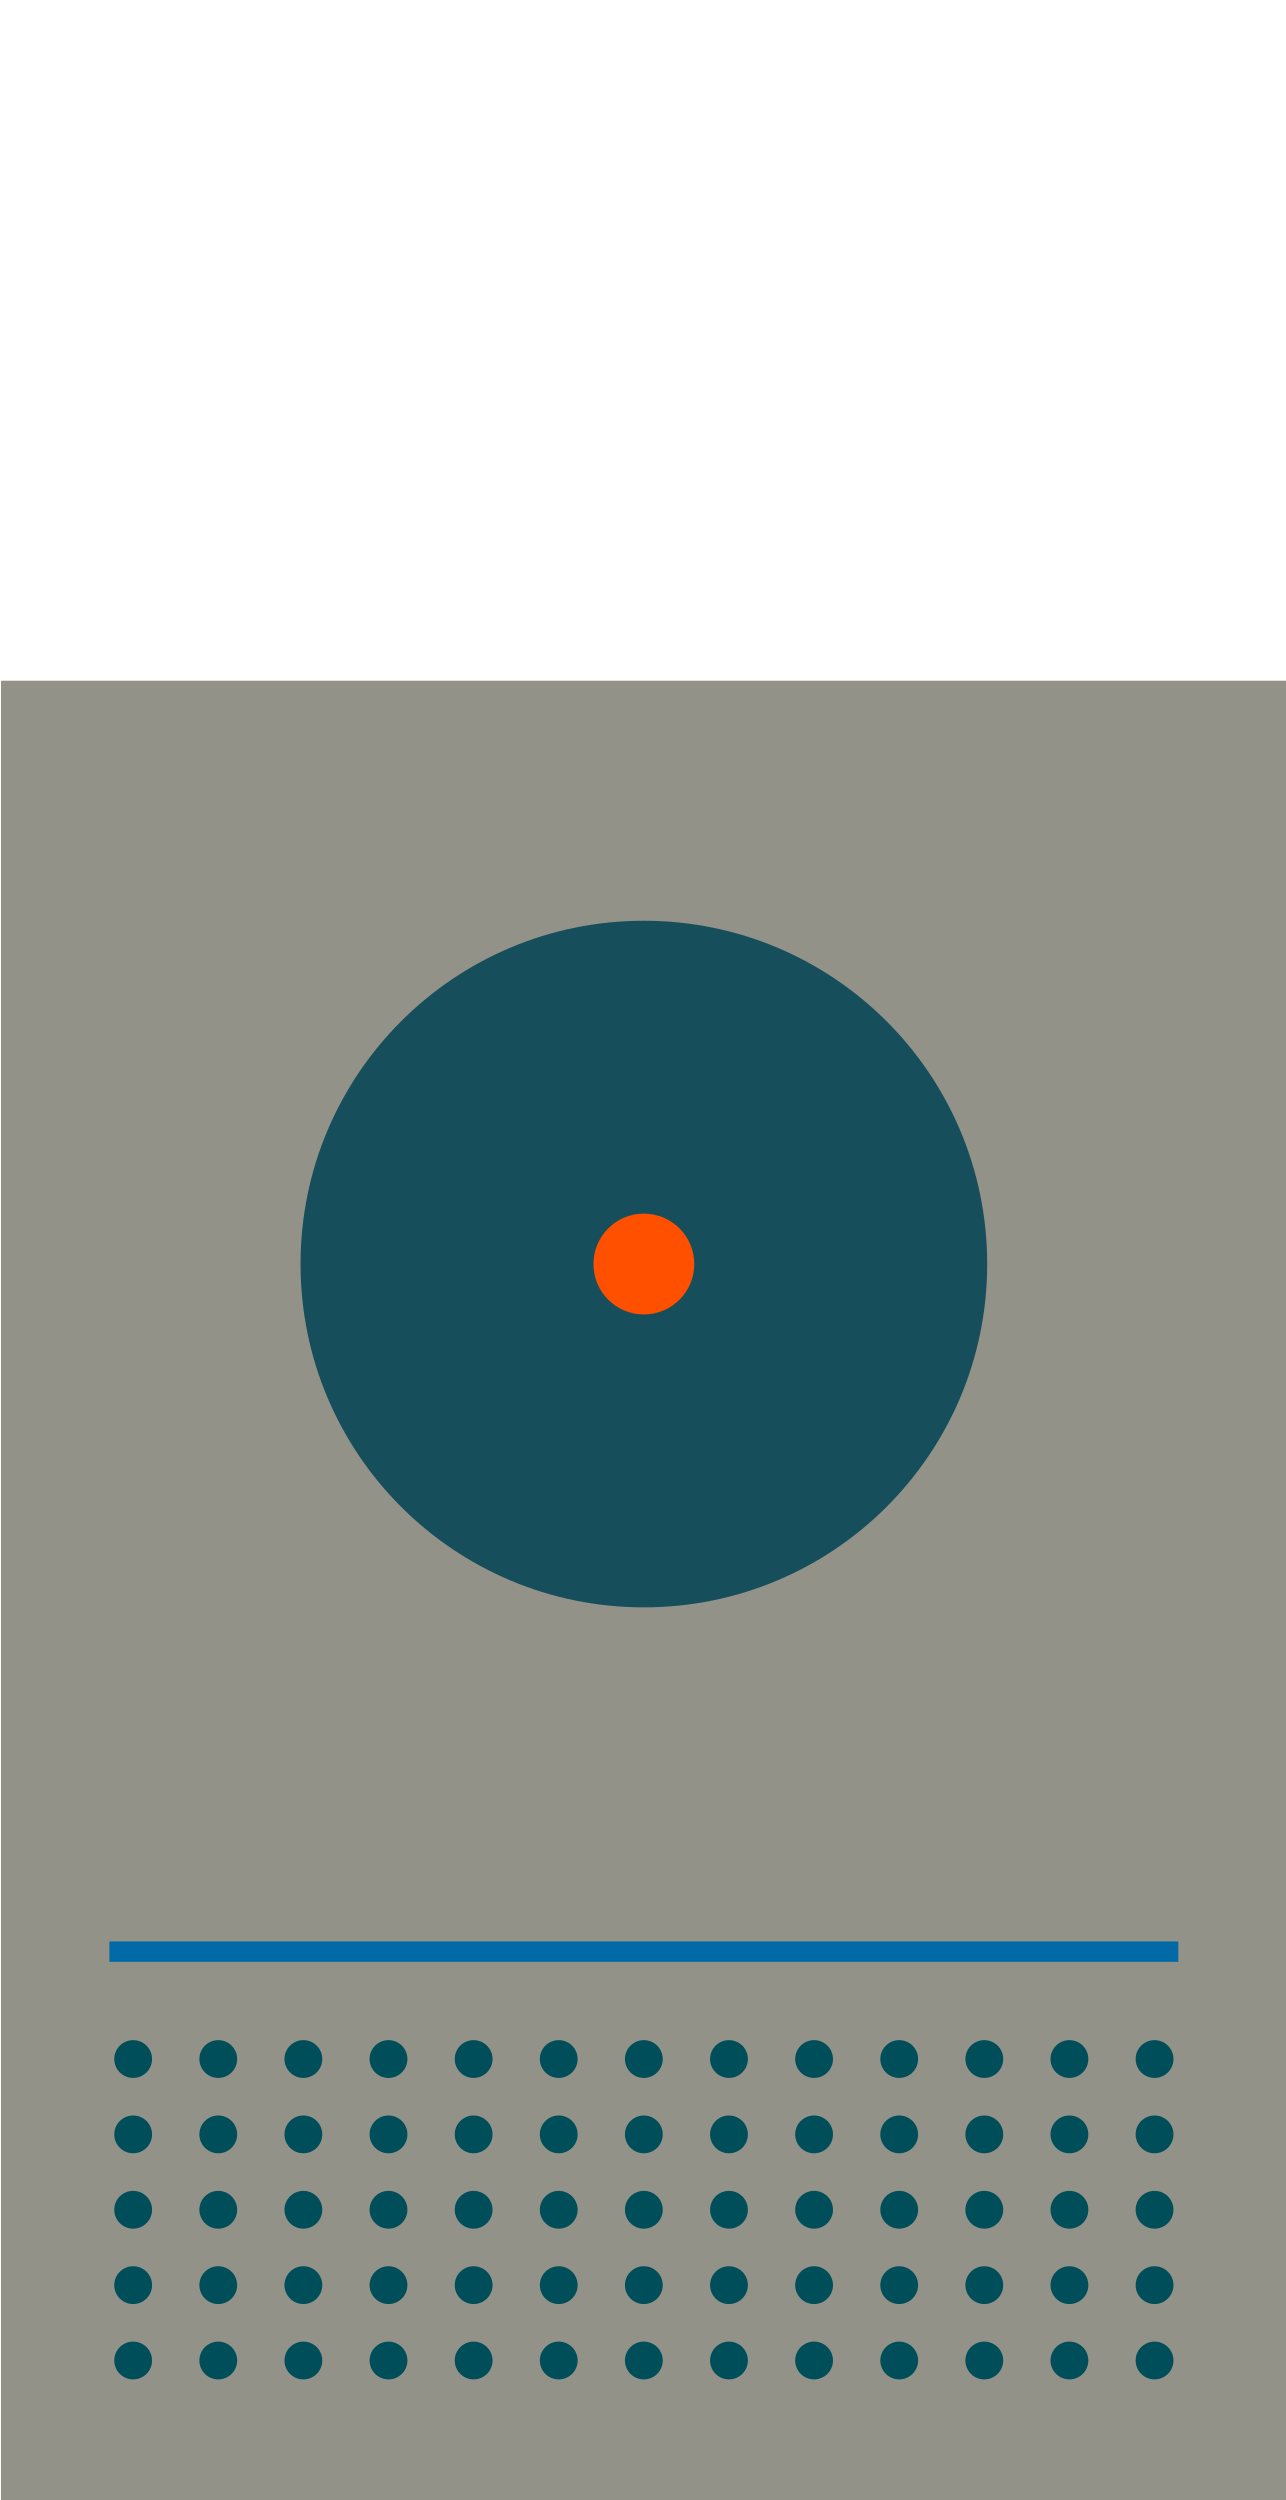
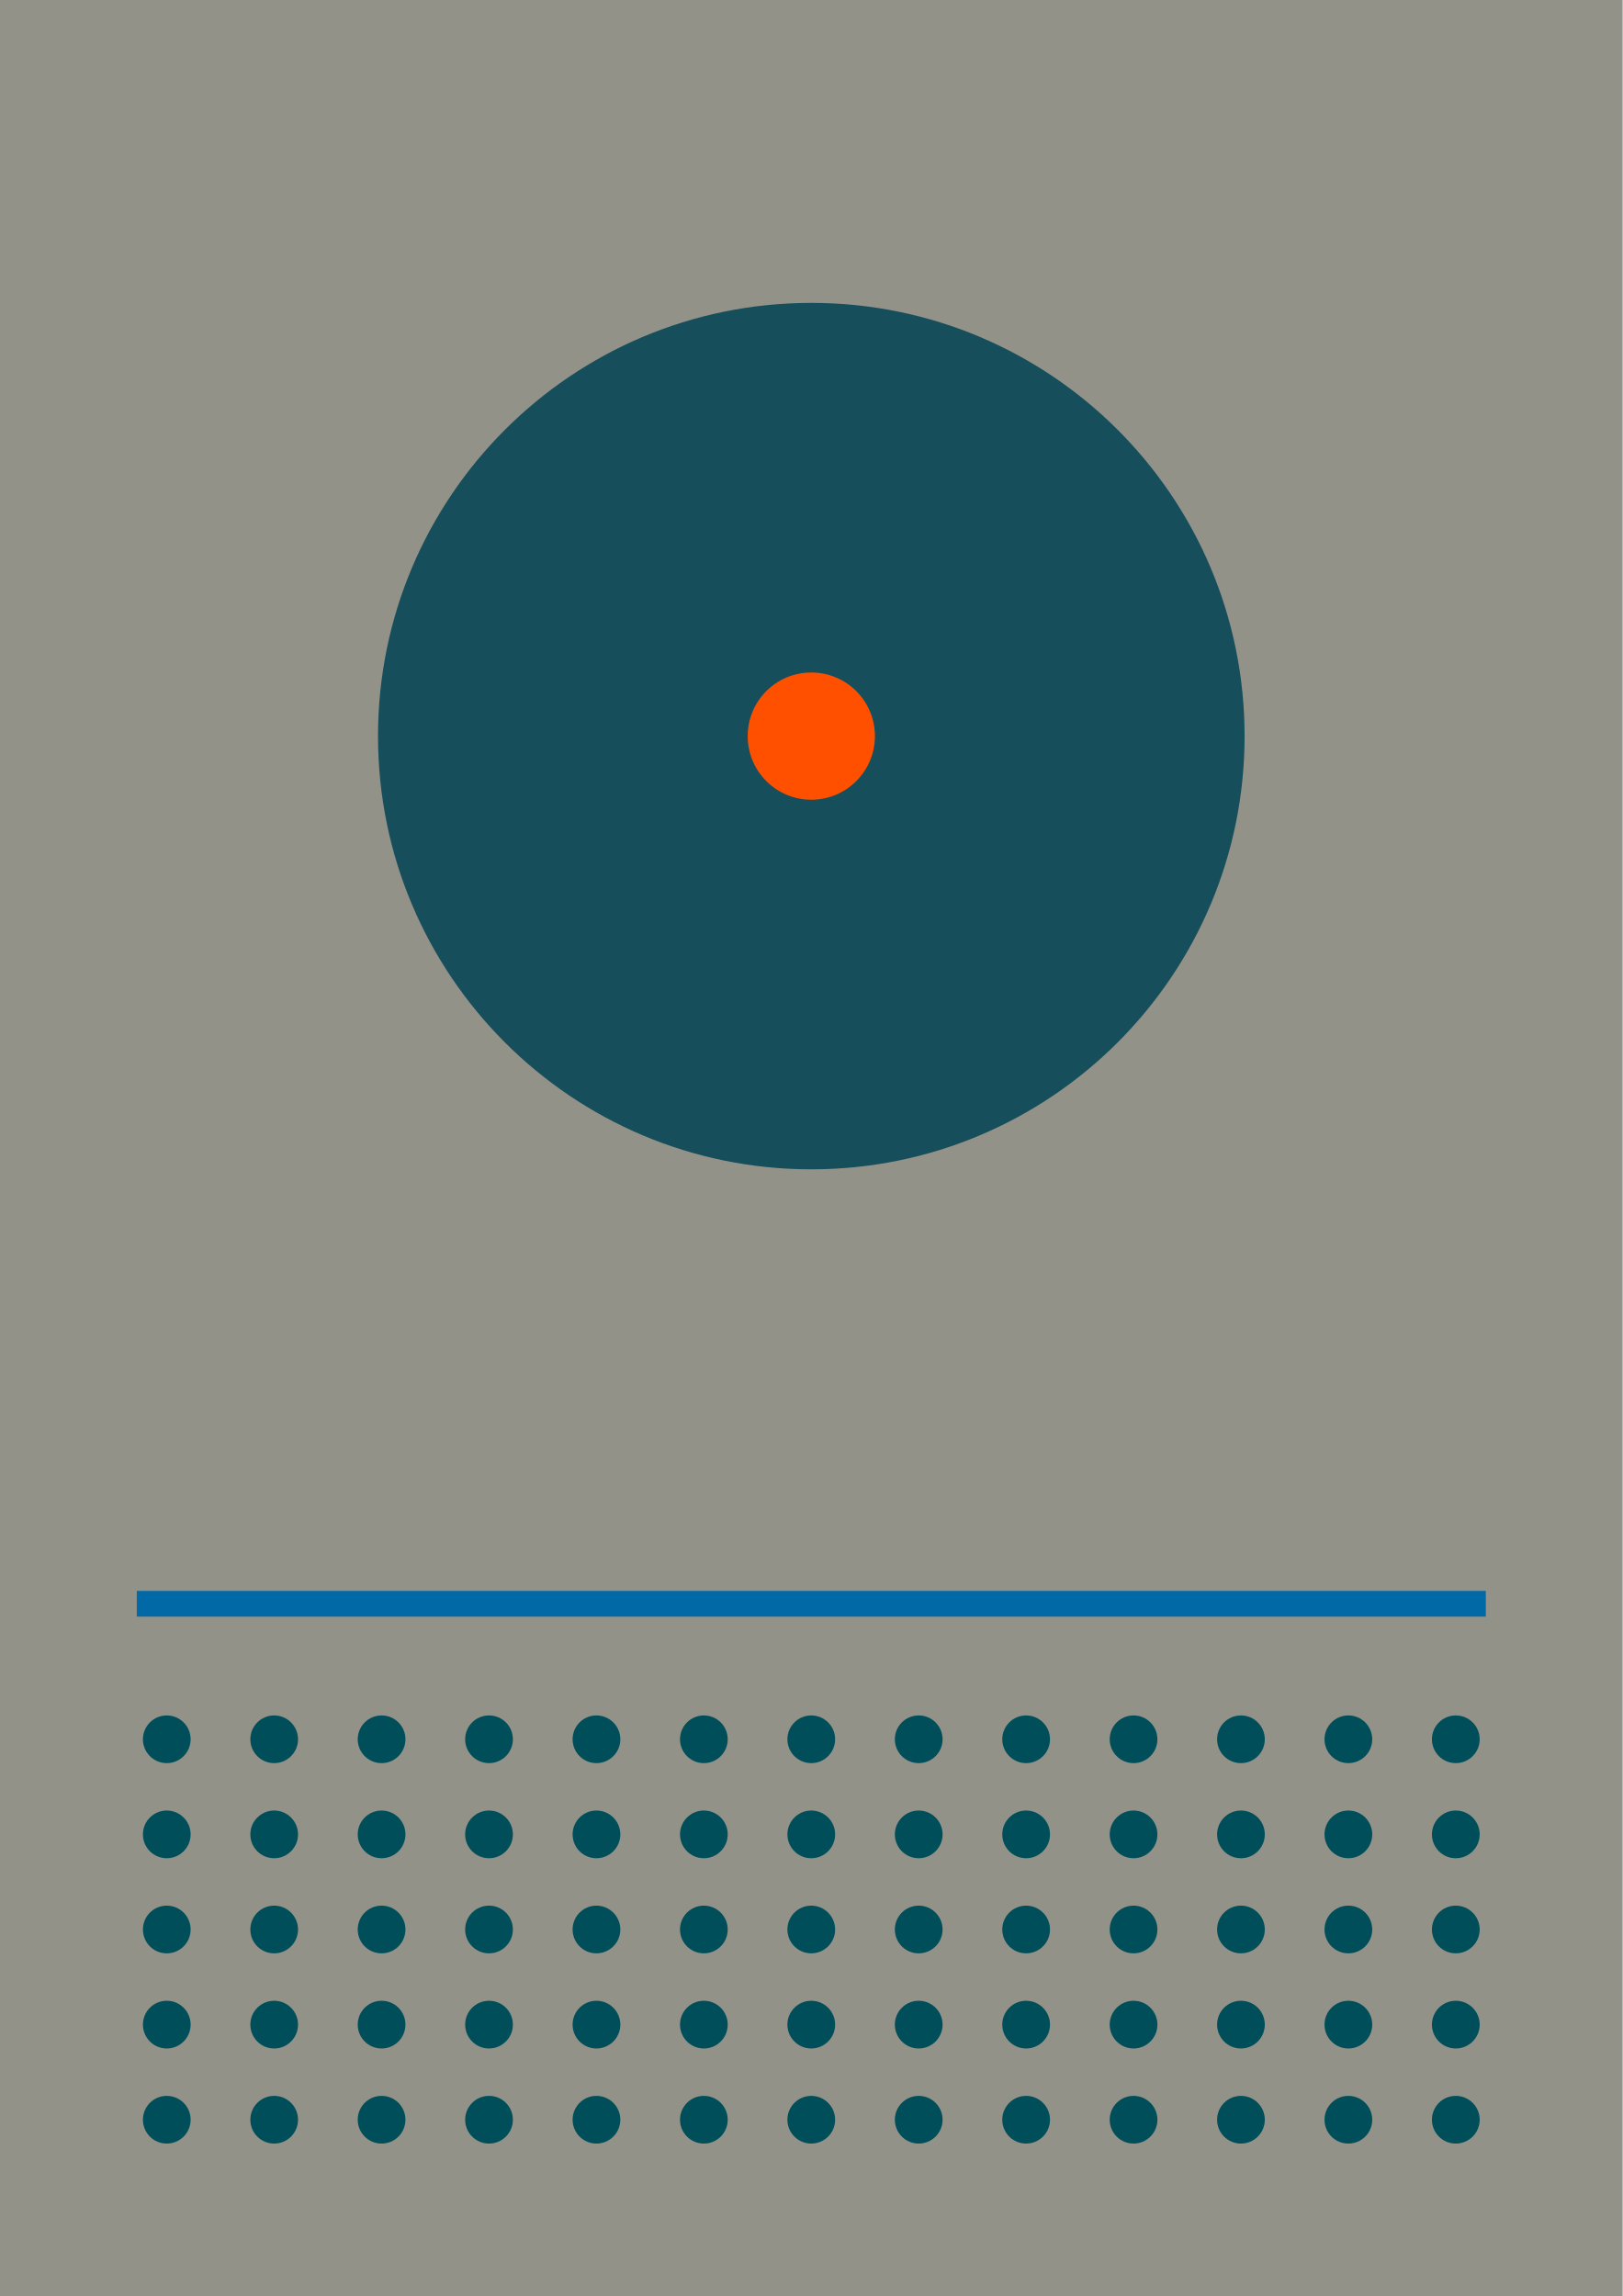
- <svg xmlns="http://www.w3.org/2000/svg" version="1.1" id="Layer_1" x="0px" y="0px" width="180px" height="350px" viewBox="0 0 180 350" enable-background="new 0 0 180 350" xml:space="preserve">
-   <rect x="0.142" y="95.3" fill="#929288" width="180" height="254.727" />
-   <path fill="#164E5B" d="M42.075,176.967c0-26.546,21.522-48.063,48.065-48.063c26.544,0,48.067,21.518,48.067,48.063  s-21.523,48.064-48.067,48.064C63.598,225.031,42.075,203.513,42.075,176.967z" />
-   <path fill="#FF5000" d="M83.085,176.966c0-3.896,3.151-7.057,7.053-7.057c3.902,0,7.061,3.161,7.061,7.057s-3.158,7.058-7.061,7.058  C86.236,184.023,83.085,180.86,83.085,176.966z" />
-   <path fill="#004E59" d="M15.997,288.264c0-1.463,1.184-2.646,2.645-2.646s2.647,1.183,2.647,2.646c0,1.462-1.188,2.646-2.647,2.646  C17.181,290.91,15.997,289.725,15.997,288.264z" />
-   <path fill="#004E59" d="M27.913,288.264c0-1.463,1.18-2.646,2.647-2.646c1.456,0,2.643,1.183,2.643,2.646  c0,1.462-1.187,2.646-2.643,2.646C29.093,290.91,27.913,289.725,27.913,288.264z" />
-   <path fill="#004E59" d="M39.825,288.264c0-1.463,1.186-2.646,2.647-2.646c1.466,0,2.646,1.183,2.646,2.646  c0,1.462-1.181,2.646-2.646,2.646C41.011,290.91,39.825,289.725,39.825,288.264z" />
-   <path fill="#004E59" d="M51.742,288.264c0-1.463,1.188-2.646,2.647-2.646c1.465,0,2.649,1.183,2.649,2.646  c0,1.462-1.186,2.646-2.649,2.646C52.928,290.91,51.742,289.725,51.742,288.264z" />
-   <path fill="#004E59" d="M63.662,288.264c0-1.463,1.186-2.646,2.64-2.646c1.465,0,2.654,1.183,2.654,2.646  c0,1.462-1.189,2.646-2.654,2.646C64.848,290.91,63.662,289.725,63.662,288.264z" />
-   <path fill="#004E59" d="M75.576,288.264c0-1.463,1.185-2.646,2.646-2.646c1.461,0,2.647,1.183,2.647,2.646  c0,1.462-1.187,2.646-2.647,2.646C76.761,290.91,75.576,289.725,75.576,288.264z" />
-   <path fill="#004E59" d="M87.49,288.264c0-1.463,1.188-2.646,2.647-2.646s2.648,1.183,2.648,2.646c0,1.462-1.188,2.646-2.648,2.646  S87.49,289.725,87.49,288.264z" />
-   <path fill="#004E59" d="M99.408,288.264c0-1.463,1.188-2.646,2.646-2.646c1.463,0,2.65,1.183,2.65,2.646  c0,1.462-1.188,2.646-2.65,2.646C100.596,290.91,99.408,289.725,99.408,288.264z" />
-   <path fill="#004E59" d="M111.326,288.264c0-1.463,1.184-2.646,2.642-2.646c1.463,0,2.651,1.183,2.651,2.646  c0,1.462-1.188,2.646-2.651,2.646C112.51,290.91,111.326,289.725,111.326,288.264z" />
-   <path fill="#004E59" d="M123.244,288.264c0-1.463,1.182-2.646,2.646-2.646c1.458,0,2.644,1.183,2.644,2.646  c0,1.462-1.186,2.646-2.644,2.646C124.426,290.91,123.244,289.725,123.244,288.264z" />
-   <path fill="#004E59" d="M135.156,288.264c0-1.463,1.183-2.646,2.647-2.646c1.46,0,2.646,1.183,2.646,2.646  c0,1.462-1.187,2.646-2.646,2.646C136.339,290.91,135.156,289.725,135.156,288.264z" />
-   <path fill="#004E59" d="M147.072,288.264c0-1.463,1.184-2.646,2.646-2.646c1.465,0,2.649,1.183,2.649,2.646  c0,1.462-1.186,2.646-2.649,2.646C148.256,290.91,147.072,289.725,147.072,288.264z" />
-   <path fill="#004E59" d="M158.989,288.264c0-1.463,1.185-2.646,2.646-2.646c1.463,0,2.651,1.183,2.651,2.646  c0,1.462-1.188,2.646-2.651,2.646C160.174,290.91,158.989,289.725,158.989,288.264z" />
-   <path fill="#004E59" d="M15.997,298.814c0-1.461,1.184-2.645,2.645-2.645s2.647,1.184,2.647,2.645c0,1.462-1.188,2.647-2.647,2.647  C17.181,301.462,15.997,300.276,15.997,298.814z" />
-   <path fill="#004E59" d="M27.913,298.814c0-1.461,1.18-2.645,2.647-2.645c1.456,0,2.643,1.184,2.643,2.645  c0,1.462-1.187,2.647-2.643,2.647C29.093,301.462,27.913,300.276,27.913,298.814z" />
-   <path fill="#004E59" d="M39.825,298.814c0-1.461,1.186-2.645,2.647-2.645c1.466,0,2.646,1.184,2.646,2.645  c0,1.462-1.181,2.647-2.646,2.647C41.011,301.462,39.825,300.276,39.825,298.814z" />
-   <path fill="#004E59" d="M51.742,298.814c0-1.461,1.188-2.645,2.647-2.645c1.465,0,2.649,1.184,2.649,2.645  c0,1.462-1.186,2.647-2.649,2.647C52.928,301.462,51.742,300.276,51.742,298.814z" />
-   <path fill="#004E59" d="M63.662,298.814c0-1.461,1.186-2.645,2.64-2.645c1.465,0,2.654,1.184,2.654,2.645  c0,1.462-1.189,2.647-2.654,2.647C64.848,301.462,63.662,300.276,63.662,298.814z" />
-   <circle fill="#004E59" cx="78.223" cy="298.814" r="2.646" />
-   <path fill="#004E59" d="M87.49,298.814c0-1.461,1.188-2.645,2.647-2.645s2.648,1.184,2.648,2.645c0,1.462-1.188,2.647-2.648,2.647  S87.49,300.276,87.49,298.814z" />
-   <path fill="#004E59" d="M99.408,298.814c0-1.461,1.188-2.645,2.646-2.645c1.463,0,2.65,1.184,2.65,2.645  c0,1.462-1.188,2.647-2.65,2.647C100.596,301.462,99.408,300.276,99.408,298.814z" />
-   <path fill="#004E59" d="M111.326,298.814c0-1.461,1.184-2.645,2.642-2.645c1.463,0,2.651,1.184,2.651,2.645  c0,1.462-1.188,2.647-2.651,2.647C112.51,301.462,111.326,300.276,111.326,298.814z" />
-   <path fill="#004E59" d="M123.244,298.814c0-1.461,1.182-2.645,2.646-2.645c1.458,0,2.644,1.184,2.644,2.645  c0,1.462-1.186,2.647-2.644,2.647C124.426,301.462,123.244,300.276,123.244,298.814z" />
-   <path fill="#004E59" d="M135.156,298.814c0-1.461,1.183-2.645,2.647-2.645c1.46,0,2.646,1.184,2.646,2.645  c0,1.462-1.187,2.647-2.646,2.647C136.339,301.462,135.156,300.276,135.156,298.814z" />
-   <path fill="#004E59" d="M147.072,298.814c0-1.461,1.184-2.645,2.646-2.645c1.465,0,2.649,1.184,2.649,2.645  c0,1.462-1.186,2.647-2.649,2.647C148.256,301.462,147.072,300.276,147.072,298.814z" />
-   <path fill="#004E59" d="M158.989,298.814c0-1.461,1.185-2.645,2.646-2.645c1.463,0,2.651,1.184,2.651,2.645  c0,1.462-1.188,2.647-2.651,2.647C160.174,301.462,158.989,300.276,158.989,298.814z" />
-   <path fill="#004E59" d="M15.997,309.366c0-1.463,1.184-2.645,2.645-2.645s2.647,1.182,2.647,2.645c0,1.464-1.188,2.647-2.647,2.647  C17.181,312.014,15.997,310.83,15.997,309.366z" />
-   <path fill="#004E59" d="M27.913,309.366c0-1.463,1.18-2.645,2.647-2.645c1.456,0,2.643,1.182,2.643,2.645  c0,1.464-1.187,2.647-2.643,2.647C29.093,312.014,27.913,310.83,27.913,309.366z" />
-   <path fill="#004E59" d="M39.825,309.366c0-1.463,1.186-2.645,2.647-2.645c1.466,0,2.646,1.182,2.646,2.645  c0,1.464-1.181,2.647-2.646,2.647C41.011,312.014,39.825,310.83,39.825,309.366z" />
-   <path fill="#004E59" d="M51.742,309.366c0-1.463,1.188-2.645,2.647-2.645c1.465,0,2.649,1.182,2.649,2.645  c0,1.464-1.186,2.647-2.649,2.647C52.928,312.014,51.742,310.83,51.742,309.366z" />
-   <path fill="#004E59" d="M63.662,309.366c0-1.463,1.186-2.645,2.64-2.645c1.465,0,2.654,1.182,2.654,2.645  c0,1.464-1.189,2.647-2.654,2.647C64.848,312.014,63.662,310.83,63.662,309.366z" />
-   <path fill="#004E59" d="M75.576,309.366c0-1.463,1.185-2.645,2.646-2.645c1.461,0,2.647,1.182,2.647,2.645  c0,1.464-1.187,2.647-2.647,2.647C76.761,312.014,75.576,310.83,75.576,309.366z" />
-   <path fill="#004E59" d="M87.49,309.366c0-1.463,1.188-2.645,2.647-2.645s2.648,1.182,2.648,2.645c0,1.464-1.188,2.647-2.648,2.647  S87.49,310.83,87.49,309.366z" />
-   <path fill="#004E59" d="M99.408,309.366c0-1.463,1.188-2.645,2.646-2.645c1.463,0,2.65,1.182,2.65,2.645  c0,1.464-1.188,2.647-2.65,2.647C100.596,312.014,99.408,310.83,99.408,309.366z" />
-   <path fill="#004E59" d="M111.326,309.366c0-1.463,1.184-2.645,2.642-2.645c1.463,0,2.651,1.182,2.651,2.645  c0,1.464-1.188,2.647-2.651,2.647C112.51,312.014,111.326,310.83,111.326,309.366z" />
-   <path fill="#004E59" d="M123.244,309.366c0-1.463,1.182-2.645,2.646-2.645c1.458,0,2.644,1.182,2.644,2.645  c0,1.464-1.186,2.647-2.644,2.647C124.426,312.014,123.244,310.83,123.244,309.366z" />
-   <path fill="#004E59" d="M135.156,309.366c0-1.463,1.183-2.645,2.647-2.645c1.46,0,2.646,1.182,2.646,2.645  c0,1.464-1.187,2.647-2.646,2.647C136.339,312.014,135.156,310.83,135.156,309.366z" />
-   <path fill="#004E59" d="M147.072,309.366c0-1.463,1.184-2.645,2.646-2.645c1.465,0,2.649,1.182,2.649,2.645  c0,1.464-1.186,2.647-2.649,2.647C148.256,312.014,147.072,310.83,147.072,309.366z" />
-   <path fill="#004E59" d="M158.989,309.366c0-1.463,1.185-2.645,2.646-2.645c1.463,0,2.651,1.182,2.651,2.645  c0,1.464-1.188,2.647-2.651,2.647C160.174,312.014,158.989,310.83,158.989,309.366z" />
-   <path fill="#004E59" d="M15.997,319.919c0-1.462,1.184-2.646,2.645-2.646s2.647,1.184,2.647,2.646c0,1.463-1.188,2.648-2.647,2.648  C17.181,322.567,15.997,321.382,15.997,319.919z" />
-   <path fill="#004E59" d="M27.913,319.919c0-1.462,1.18-2.646,2.647-2.646c1.456,0,2.643,1.184,2.643,2.646  c0,1.463-1.187,2.648-2.643,2.648C29.093,322.567,27.913,321.382,27.913,319.919z" />
-   <path fill="#004E59" d="M39.825,319.919c0-1.462,1.186-2.646,2.647-2.646c1.466,0,2.646,1.184,2.646,2.646  c0,1.463-1.181,2.648-2.646,2.648C41.011,322.567,39.825,321.382,39.825,319.919z" />
-   <path fill="#004E59" d="M51.742,319.919c0-1.462,1.188-2.646,2.647-2.646c1.465,0,2.649,1.184,2.649,2.646  c0,1.463-1.186,2.648-2.649,2.648C52.928,322.567,51.742,321.382,51.742,319.919z" />
-   <path fill="#004E59" d="M63.662,319.919c0-1.462,1.186-2.646,2.64-2.646c1.465,0,2.654,1.184,2.654,2.646  c0,1.463-1.189,2.648-2.654,2.648C64.848,322.567,63.662,321.382,63.662,319.919z" />
-   <path fill="#004E59" d="M75.576,319.919c0-1.462,1.185-2.646,2.646-2.646c1.461,0,2.647,1.184,2.647,2.646  c0,1.463-1.187,2.648-2.647,2.648C76.761,322.567,75.576,321.382,75.576,319.919z" />
-   <path fill="#004E59" d="M87.49,319.919c0-1.462,1.188-2.646,2.647-2.646s2.648,1.184,2.648,2.646c0,1.463-1.188,2.648-2.648,2.648  S87.49,321.382,87.49,319.919z" />
-   <path fill="#004E59" d="M99.408,319.919c0-1.462,1.188-2.646,2.646-2.646c1.463,0,2.65,1.184,2.65,2.646  c0,1.463-1.188,2.648-2.65,2.648C100.596,322.567,99.408,321.382,99.408,319.919z" />
-   <path fill="#004E59" d="M111.326,319.919c0-1.462,1.184-2.646,2.642-2.646c1.463,0,2.651,1.184,2.651,2.646  c0,1.463-1.188,2.648-2.651,2.648C112.51,322.567,111.326,321.382,111.326,319.919z" />
-   <path fill="#004E59" d="M123.244,319.919c0-1.462,1.182-2.646,2.646-2.646c1.458,0,2.644,1.184,2.644,2.646  c0,1.463-1.186,2.648-2.644,2.648C124.426,322.567,123.244,321.382,123.244,319.919z" />
-   <path fill="#004E59" d="M135.156,319.919c0-1.462,1.183-2.646,2.647-2.646c1.46,0,2.646,1.184,2.646,2.646  c0,1.463-1.187,2.648-2.646,2.648C136.339,322.567,135.156,321.382,135.156,319.919z" />
-   <path fill="#004E59" d="M147.072,319.919c0-1.462,1.184-2.646,2.646-2.646c1.465,0,2.649,1.184,2.649,2.646  c0,1.463-1.186,2.648-2.649,2.648C148.256,322.567,147.072,321.382,147.072,319.919z" />
-   <path fill="#004E59" d="M158.989,319.919c0-1.462,1.185-2.646,2.646-2.646c1.463,0,2.651,1.184,2.651,2.646  c0,1.463-1.188,2.648-2.651,2.648C160.174,322.567,158.989,321.382,158.989,319.919z" />
-   <path fill="#004E59" d="M15.997,330.471c0-1.463,1.184-2.646,2.645-2.646s2.647,1.183,2.647,2.646s-1.188,2.646-2.647,2.646  C17.181,333.118,15.997,331.934,15.997,330.471z" />
-   <path fill="#004E59" d="M27.913,330.471c0-1.463,1.18-2.646,2.647-2.646c1.456,0,2.643,1.183,2.643,2.646s-1.187,2.646-2.643,2.646  C29.093,333.118,27.913,331.934,27.913,330.471z" />
-   <path fill="#004E59" d="M39.825,330.471c0-1.463,1.186-2.646,2.647-2.646c1.466,0,2.646,1.183,2.646,2.646s-1.181,2.646-2.646,2.646  C41.011,333.118,39.825,331.934,39.825,330.471z" />
-   <path fill="#004E59" d="M51.742,330.471c0-1.463,1.188-2.646,2.647-2.646c1.465,0,2.649,1.183,2.649,2.646s-1.186,2.646-2.649,2.646  C52.928,333.118,51.742,331.934,51.742,330.471z" />
-   <path fill="#004E59" d="M63.662,330.471c0-1.463,1.186-2.646,2.64-2.646c1.465,0,2.654,1.183,2.654,2.646s-1.189,2.646-2.654,2.646  C64.848,333.118,63.662,331.934,63.662,330.471z" />
-   <path fill="#004E59" d="M75.576,330.471c0-1.463,1.185-2.646,2.646-2.646c1.461,0,2.647,1.183,2.647,2.646s-1.187,2.646-2.647,2.646  C76.761,333.118,75.576,331.934,75.576,330.471z" />
-   <path fill="#004E59" d="M87.49,330.471c0-1.463,1.188-2.646,2.647-2.646s2.648,1.183,2.648,2.646s-1.188,2.646-2.648,2.646  S87.49,331.934,87.49,330.471z" />
-   <path fill="#004E59" d="M99.408,330.471c0-1.463,1.188-2.646,2.646-2.646c1.463,0,2.65,1.183,2.65,2.646s-1.188,2.646-2.65,2.646  C100.596,333.118,99.408,331.934,99.408,330.471z" />
-   <path fill="#004E59" d="M111.326,330.471c0-1.463,1.184-2.646,2.642-2.646c1.463,0,2.651,1.183,2.651,2.646  s-1.188,2.646-2.651,2.646C112.51,333.118,111.326,331.934,111.326,330.471z" />
-   <path fill="#004E59" d="M123.244,330.471c0-1.463,1.182-2.646,2.646-2.646c1.458,0,2.644,1.183,2.644,2.646  s-1.186,2.646-2.644,2.646C124.426,333.118,123.244,331.934,123.244,330.471z" />
-   <path fill="#004E59" d="M135.156,330.471c0-1.463,1.183-2.646,2.647-2.646c1.46,0,2.646,1.183,2.646,2.646s-1.187,2.646-2.646,2.646  C136.339,333.118,135.156,331.934,135.156,330.471z" />
-   <path fill="#004E59" d="M147.072,330.471c0-1.463,1.184-2.646,2.646-2.646c1.465,0,2.649,1.183,2.649,2.646  s-1.186,2.646-2.649,2.646C148.256,333.118,147.072,331.934,147.072,330.471z" />
-   <path fill="#004E59" d="M158.989,330.471c0-1.463,1.185-2.646,2.646-2.646c1.463,0,2.651,1.183,2.651,2.646  s-1.188,2.646-2.651,2.646C160.174,333.118,158.989,331.934,158.989,330.471z" />
-   <rect x="15.316" y="271.802" fill="#0069A6" width="149.648" height="2.855" />
+ <svg xmlns="http://www.w3.org/2000/svg" version="1.1" id="Layer_1" x="0px" y="0px" width="180px" height="254.728px" viewBox="0 0 180 254.728" enable-background="new 0 0 180 254.728" xml:space="preserve">
+   <rect fill="#929288" width="180" height="254.728" />
+   <path fill="#164E5B" d="M41.933,81.667c0-26.546,21.522-48.063,48.065-48.063s48.066,21.518,48.066,48.063  s-21.523,48.064-48.066,48.064C63.456,129.731,41.933,108.214,41.933,81.667z" />
+   <path fill="#FF5000" d="M82.943,81.666c0-3.896,3.151-7.057,7.053-7.057s7.061,3.161,7.061,7.057c0,3.896-3.158,7.058-7.061,7.058  S82.943,85.56,82.943,81.666z" />
+   <path fill="#004E59" d="M15.855,192.964c0-1.463,1.184-2.646,2.645-2.646s2.647,1.183,2.647,2.646s-1.188,2.646-2.647,2.646  C17.039,195.61,15.855,194.425,15.855,192.964z" />
+   <path fill="#004E59" d="M27.771,192.964c0-1.463,1.18-2.646,2.647-2.646c1.456,0,2.643,1.183,2.643,2.646s-1.187,2.646-2.643,2.646  C28.951,195.61,27.771,194.425,27.771,192.964z" />
+   <path fill="#004E59" d="M39.683,192.964c0-1.463,1.186-2.646,2.647-2.646c1.466,0,2.646,1.183,2.646,2.646s-1.181,2.646-2.646,2.646  C40.869,195.61,39.683,194.425,39.683,192.964z" />
+   <path fill="#004E59" d="M51.6,192.964c0-1.463,1.188-2.646,2.647-2.646c1.465,0,2.649,1.183,2.649,2.646s-1.186,2.646-2.649,2.646  C52.786,195.61,51.6,194.425,51.6,192.964z" />
+   <path fill="#004E59" d="M63.52,192.964c0-1.463,1.186-2.646,2.64-2.646c1.465,0,2.654,1.183,2.654,2.646s-1.189,2.646-2.654,2.646  C64.706,195.61,63.52,194.425,63.52,192.964z" />
+   <path fill="#004E59" d="M75.434,192.964c0-1.463,1.185-2.646,2.646-2.646s2.647,1.183,2.647,2.646s-1.187,2.646-2.647,2.646  C76.619,195.61,75.434,194.425,75.434,192.964z" />
+   <path fill="#004E59" d="M87.348,192.964c0-1.463,1.188-2.646,2.647-2.646c1.458,0,2.647,1.183,2.647,2.646s-1.188,2.646-2.647,2.646  C88.535,195.61,87.348,194.425,87.348,192.964z" />
+   <path fill="#004E59" d="M99.266,192.964c0-1.463,1.188-2.646,2.646-2.646c1.463,0,2.65,1.183,2.65,2.646s-1.189,2.646-2.65,2.646  C100.453,195.61,99.266,194.425,99.266,192.964z" />
+   <path fill="#004E59" d="M111.184,192.964c0-1.463,1.184-2.646,2.643-2.646c1.463,0,2.65,1.183,2.65,2.646s-1.188,2.646-2.65,2.646  C112.367,195.61,111.184,194.425,111.184,192.964z" />
+   <path fill="#004E59" d="M123.102,192.964c0-1.463,1.182-2.646,2.646-2.646c1.457,0,2.645,1.183,2.645,2.646  s-1.188,2.646-2.645,2.646C124.283,195.61,123.102,194.425,123.102,192.964z" />
+   <path fill="#004E59" d="M135.014,192.964c0-1.463,1.184-2.646,2.646-2.646c1.461,0,2.646,1.183,2.646,2.646  s-1.188,2.646-2.646,2.646C136.197,195.61,135.014,194.425,135.014,192.964z" />
+   <path fill="#004E59" d="M146.93,192.964c0-1.463,1.184-2.646,2.646-2.646c1.465,0,2.648,1.183,2.648,2.646s-1.186,2.646-2.648,2.646  S146.93,194.425,146.93,192.964z" />
+   <path fill="#004E59" d="M158.846,192.964c0-1.463,1.186-2.646,2.646-2.646c1.463,0,2.652,1.183,2.652,2.646  s-1.189,2.646-2.652,2.646C160.031,195.61,158.846,194.425,158.846,192.964z" />
+   <path fill="#004E59" d="M15.855,203.515c0-1.461,1.184-2.646,2.645-2.646s2.647,1.185,2.647,2.646c0,1.462-1.188,2.646-2.647,2.646  C17.039,206.162,15.855,204.977,15.855,203.515z" />
+   <path fill="#004E59" d="M27.771,203.515c0-1.461,1.18-2.646,2.647-2.646c1.456,0,2.643,1.185,2.643,2.646  c0,1.462-1.187,2.646-2.643,2.646C28.951,206.162,27.771,204.977,27.771,203.515z" />
+   <path fill="#004E59" d="M39.683,203.515c0-1.461,1.186-2.646,2.647-2.646c1.466,0,2.646,1.185,2.646,2.646  c0,1.462-1.181,2.646-2.646,2.646C40.869,206.162,39.683,204.977,39.683,203.515z" />
+   <path fill="#004E59" d="M51.6,203.515c0-1.461,1.188-2.646,2.647-2.646c1.465,0,2.649,1.185,2.649,2.646  c0,1.462-1.186,2.646-2.649,2.646C52.786,206.162,51.6,204.977,51.6,203.515z" />
+   <path fill="#004E59" d="M63.52,203.515c0-1.461,1.186-2.646,2.64-2.646c1.465,0,2.654,1.185,2.654,2.646  c0,1.462-1.189,2.646-2.654,2.646C64.706,206.162,63.52,204.977,63.52,203.515z" />
+   <circle fill="#004E59" cx="78.081" cy="203.514" r="2.646" />
+   <path fill="#004E59" d="M87.348,203.515c0-1.461,1.188-2.646,2.647-2.646c1.458,0,2.647,1.185,2.647,2.646  c0,1.462-1.188,2.646-2.647,2.646C88.535,206.161,87.348,204.977,87.348,203.515z" />
+   <path fill="#004E59" d="M99.266,203.515c0-1.461,1.188-2.646,2.646-2.646c1.463,0,2.65,1.185,2.65,2.646  c0,1.462-1.189,2.646-2.65,2.646C100.453,206.162,99.266,204.977,99.266,203.515z" />
+   <path fill="#004E59" d="M111.184,203.515c0-1.461,1.184-2.646,2.643-2.646c1.463,0,2.65,1.185,2.65,2.646  c0,1.462-1.188,2.646-2.65,2.646C112.367,206.162,111.184,204.977,111.184,203.515z" />
+   <path fill="#004E59" d="M123.102,203.515c0-1.461,1.182-2.646,2.646-2.646c1.457,0,2.645,1.185,2.645,2.646  c0,1.462-1.188,2.646-2.645,2.646C124.283,206.162,123.102,204.977,123.102,203.515z" />
+   <path fill="#004E59" d="M135.014,203.515c0-1.461,1.184-2.646,2.646-2.646c1.461,0,2.646,1.185,2.646,2.646  c0,1.462-1.188,2.646-2.646,2.646C136.197,206.162,135.014,204.977,135.014,203.515z" />
+   <path fill="#004E59" d="M146.93,203.515c0-1.461,1.184-2.646,2.646-2.646c1.465,0,2.648,1.185,2.648,2.646  c0,1.462-1.186,2.646-2.648,2.646C148.113,206.162,146.93,204.977,146.93,203.515z" />
+   <path fill="#004E59" d="M158.846,203.515c0-1.461,1.186-2.646,2.646-2.646c1.463,0,2.652,1.185,2.652,2.646  c0,1.462-1.189,2.646-2.652,2.646C160.031,206.162,158.846,204.977,158.846,203.515z" />
+   <path fill="#004E59" d="M15.855,214.066c0-1.463,1.184-2.646,2.645-2.646s2.647,1.183,2.647,2.646c0,1.464-1.188,2.646-2.647,2.646  C17.039,216.714,15.855,215.53,15.855,214.066z" />
+   <path fill="#004E59" d="M27.771,214.066c0-1.463,1.18-2.646,2.647-2.646c1.456,0,2.643,1.183,2.643,2.646  c0,1.464-1.187,2.646-2.643,2.646C28.951,216.714,27.771,215.53,27.771,214.066z" />
+   <path fill="#004E59" d="M39.683,214.066c0-1.463,1.186-2.646,2.647-2.646c1.466,0,2.646,1.183,2.646,2.646  c0,1.464-1.181,2.646-2.646,2.646C40.869,216.714,39.683,215.53,39.683,214.066z" />
+   <path fill="#004E59" d="M51.6,214.066c0-1.463,1.188-2.646,2.647-2.646c1.465,0,2.649,1.183,2.649,2.646  c0,1.464-1.186,2.646-2.649,2.646C52.786,216.714,51.6,215.53,51.6,214.066z" />
+   <path fill="#004E59" d="M63.52,214.066c0-1.463,1.186-2.646,2.64-2.646c1.465,0,2.654,1.183,2.654,2.646  c0,1.464-1.189,2.646-2.654,2.646C64.706,216.714,63.52,215.53,63.52,214.066z" />
+   <path fill="#004E59" d="M75.434,214.066c0-1.463,1.185-2.646,2.646-2.646s2.647,1.183,2.647,2.646c0,1.464-1.187,2.646-2.647,2.646  C76.619,216.714,75.434,215.53,75.434,214.066z" />
+   <path fill="#004E59" d="M87.348,214.066c0-1.463,1.188-2.646,2.647-2.646c1.458,0,2.647,1.183,2.647,2.646  c0,1.464-1.188,2.646-2.647,2.646C88.535,216.713,87.348,215.53,87.348,214.066z" />
+   <path fill="#004E59" d="M99.266,214.066c0-1.463,1.188-2.646,2.646-2.646c1.463,0,2.65,1.183,2.65,2.646  c0,1.464-1.189,2.646-2.65,2.646C100.453,216.714,99.266,215.53,99.266,214.066z" />
+   <path fill="#004E59" d="M111.184,214.066c0-1.463,1.184-2.646,2.643-2.646c1.463,0,2.65,1.183,2.65,2.646  c0,1.464-1.188,2.646-2.65,2.646C112.367,216.714,111.184,215.53,111.184,214.066z" />
+   <path fill="#004E59" d="M123.102,214.066c0-1.463,1.182-2.646,2.646-2.646c1.457,0,2.645,1.183,2.645,2.646  c0,1.464-1.188,2.646-2.645,2.646C124.283,216.714,123.102,215.53,123.102,214.066z" />
+   <path fill="#004E59" d="M135.014,214.066c0-1.463,1.184-2.646,2.646-2.646c1.461,0,2.646,1.183,2.646,2.646  c0,1.464-1.188,2.646-2.646,2.646C136.197,216.714,135.014,215.53,135.014,214.066z" />
+   <path fill="#004E59" d="M146.93,214.066c0-1.463,1.184-2.646,2.646-2.646c1.465,0,2.648,1.183,2.648,2.646  c0,1.464-1.186,2.646-2.648,2.646C148.113,216.714,146.93,215.53,146.93,214.066z" />
+   <path fill="#004E59" d="M158.846,214.066c0-1.463,1.186-2.646,2.646-2.646c1.463,0,2.652,1.183,2.652,2.646  c0,1.464-1.189,2.646-2.652,2.646C160.031,216.714,158.846,215.53,158.846,214.066z" />
+   <path fill="#004E59" d="M15.855,224.619c0-1.462,1.184-2.646,2.645-2.646s2.647,1.184,2.647,2.646c0,1.463-1.188,2.648-2.647,2.648  C17.039,227.268,15.855,226.082,15.855,224.619z" />
+   <path fill="#004E59" d="M27.771,224.619c0-1.462,1.18-2.646,2.647-2.646c1.456,0,2.643,1.184,2.643,2.646  c0,1.463-1.187,2.648-2.643,2.648C28.951,227.268,27.771,226.082,27.771,224.619z" />
+   <path fill="#004E59" d="M39.683,224.619c0-1.462,1.186-2.646,2.647-2.646c1.466,0,2.646,1.184,2.646,2.646  c0,1.463-1.181,2.648-2.646,2.648C40.869,227.268,39.683,226.082,39.683,224.619z" />
+   <path fill="#004E59" d="M51.6,224.619c0-1.462,1.188-2.646,2.647-2.646c1.465,0,2.649,1.184,2.649,2.646  c0,1.463-1.186,2.648-2.649,2.648C52.786,227.268,51.6,226.082,51.6,224.619z" />
+   <path fill="#004E59" d="M63.52,224.619c0-1.462,1.186-2.646,2.64-2.646c1.465,0,2.654,1.184,2.654,2.646  c0,1.463-1.189,2.648-2.654,2.648C64.706,227.268,63.52,226.082,63.52,224.619z" />
+   <path fill="#004E59" d="M75.434,224.619c0-1.462,1.185-2.646,2.646-2.646s2.647,1.184,2.647,2.646c0,1.463-1.187,2.648-2.647,2.648  C76.619,227.268,75.434,226.082,75.434,224.619z" />
+   <path fill="#004E59" d="M87.348,224.619c0-1.462,1.188-2.646,2.647-2.646c1.458,0,2.647,1.184,2.647,2.646  c0,1.463-1.188,2.648-2.647,2.648C88.535,227.268,87.348,226.082,87.348,224.619z" />
+   <path fill="#004E59" d="M99.266,224.619c0-1.462,1.188-2.646,2.646-2.646c1.463,0,2.65,1.184,2.65,2.646  c0,1.463-1.189,2.648-2.65,2.648C100.453,227.268,99.266,226.082,99.266,224.619z" />
+   <path fill="#004E59" d="M111.184,224.619c0-1.462,1.184-2.646,2.643-2.646c1.463,0,2.65,1.184,2.65,2.646  c0,1.463-1.188,2.648-2.65,2.648C112.367,227.268,111.184,226.082,111.184,224.619z" />
+   <path fill="#004E59" d="M123.102,224.619c0-1.462,1.182-2.646,2.646-2.646c1.457,0,2.645,1.184,2.645,2.646  c0,1.463-1.188,2.648-2.645,2.648C124.283,227.268,123.102,226.082,123.102,224.619z" />
+   <path fill="#004E59" d="M135.014,224.619c0-1.462,1.184-2.646,2.646-2.646c1.461,0,2.646,1.184,2.646,2.646  c0,1.463-1.188,2.648-2.646,2.648C136.197,227.268,135.014,226.082,135.014,224.619z" />
+   <path fill="#004E59" d="M146.93,224.619c0-1.462,1.184-2.646,2.646-2.646c1.465,0,2.648,1.184,2.648,2.646  c0,1.463-1.186,2.648-2.648,2.648S146.93,226.082,146.93,224.619z" />
+   <path fill="#004E59" d="M158.846,224.619c0-1.462,1.186-2.646,2.646-2.646c1.463,0,2.652,1.184,2.652,2.646  c0,1.463-1.189,2.648-2.652,2.648C160.031,227.268,158.846,226.082,158.846,224.619z" />
+   <path fill="#004E59" d="M15.855,235.171c0-1.463,1.184-2.646,2.645-2.646s2.647,1.183,2.647,2.646s-1.188,2.646-2.647,2.646  C17.039,237.818,15.855,236.634,15.855,235.171z" />
+   <path fill="#004E59" d="M27.771,235.171c0-1.463,1.18-2.646,2.647-2.646c1.456,0,2.643,1.183,2.643,2.646s-1.187,2.646-2.643,2.646  C28.951,237.818,27.771,236.634,27.771,235.171z" />
+   <path fill="#004E59" d="M39.683,235.171c0-1.463,1.186-2.646,2.647-2.646c1.466,0,2.646,1.183,2.646,2.646s-1.181,2.646-2.646,2.646  C40.869,237.818,39.683,236.634,39.683,235.171z" />
+   <path fill="#004E59" d="M51.6,235.171c0-1.463,1.188-2.646,2.647-2.646c1.465,0,2.649,1.183,2.649,2.646s-1.186,2.646-2.649,2.646  C52.786,237.818,51.6,236.634,51.6,235.171z" />
+   <path fill="#004E59" d="M63.52,235.171c0-1.463,1.186-2.646,2.64-2.646c1.465,0,2.654,1.183,2.654,2.646s-1.189,2.646-2.654,2.646  C64.706,237.818,63.52,236.634,63.52,235.171z" />
+   <path fill="#004E59" d="M75.434,235.171c0-1.463,1.185-2.646,2.646-2.646s2.647,1.183,2.647,2.646s-1.187,2.646-2.647,2.646  C76.619,237.818,75.434,236.634,75.434,235.171z" />
+   <path fill="#004E59" d="M87.348,235.171c0-1.463,1.188-2.646,2.647-2.646c1.458,0,2.647,1.183,2.647,2.646s-1.188,2.646-2.647,2.646  C88.535,237.817,87.348,236.634,87.348,235.171z" />
+   <path fill="#004E59" d="M99.266,235.171c0-1.463,1.188-2.646,2.646-2.646c1.463,0,2.65,1.183,2.65,2.646s-1.189,2.646-2.65,2.646  C100.453,237.818,99.266,236.634,99.266,235.171z" />
+   <path fill="#004E59" d="M111.184,235.171c0-1.463,1.184-2.646,2.643-2.646c1.463,0,2.65,1.183,2.65,2.646s-1.188,2.646-2.65,2.646  C112.367,237.818,111.184,236.634,111.184,235.171z" />
+   <path fill="#004E59" d="M123.102,235.171c0-1.463,1.182-2.646,2.646-2.646c1.457,0,2.645,1.183,2.645,2.646  s-1.188,2.646-2.645,2.646C124.283,237.818,123.102,236.634,123.102,235.171z" />
+   <path fill="#004E59" d="M135.014,235.171c0-1.463,1.184-2.646,2.646-2.646c1.461,0,2.646,1.183,2.646,2.646  s-1.188,2.646-2.646,2.646C136.197,237.818,135.014,236.634,135.014,235.171z" />
+   <path fill="#004E59" d="M146.93,235.171c0-1.463,1.184-2.646,2.646-2.646c1.465,0,2.648,1.183,2.648,2.646s-1.186,2.646-2.648,2.646  C148.113,237.818,146.93,236.634,146.93,235.171z" />
+   <path fill="#004E59" d="M158.846,235.171c0-1.463,1.186-2.646,2.646-2.646c1.463,0,2.652,1.183,2.652,2.646  s-1.189,2.646-2.652,2.646C160.031,237.818,158.846,236.634,158.846,235.171z" />
+   <rect x="15.174" y="176.502" fill="#0069A6" width="149.648" height="2.855" />
</svg>
